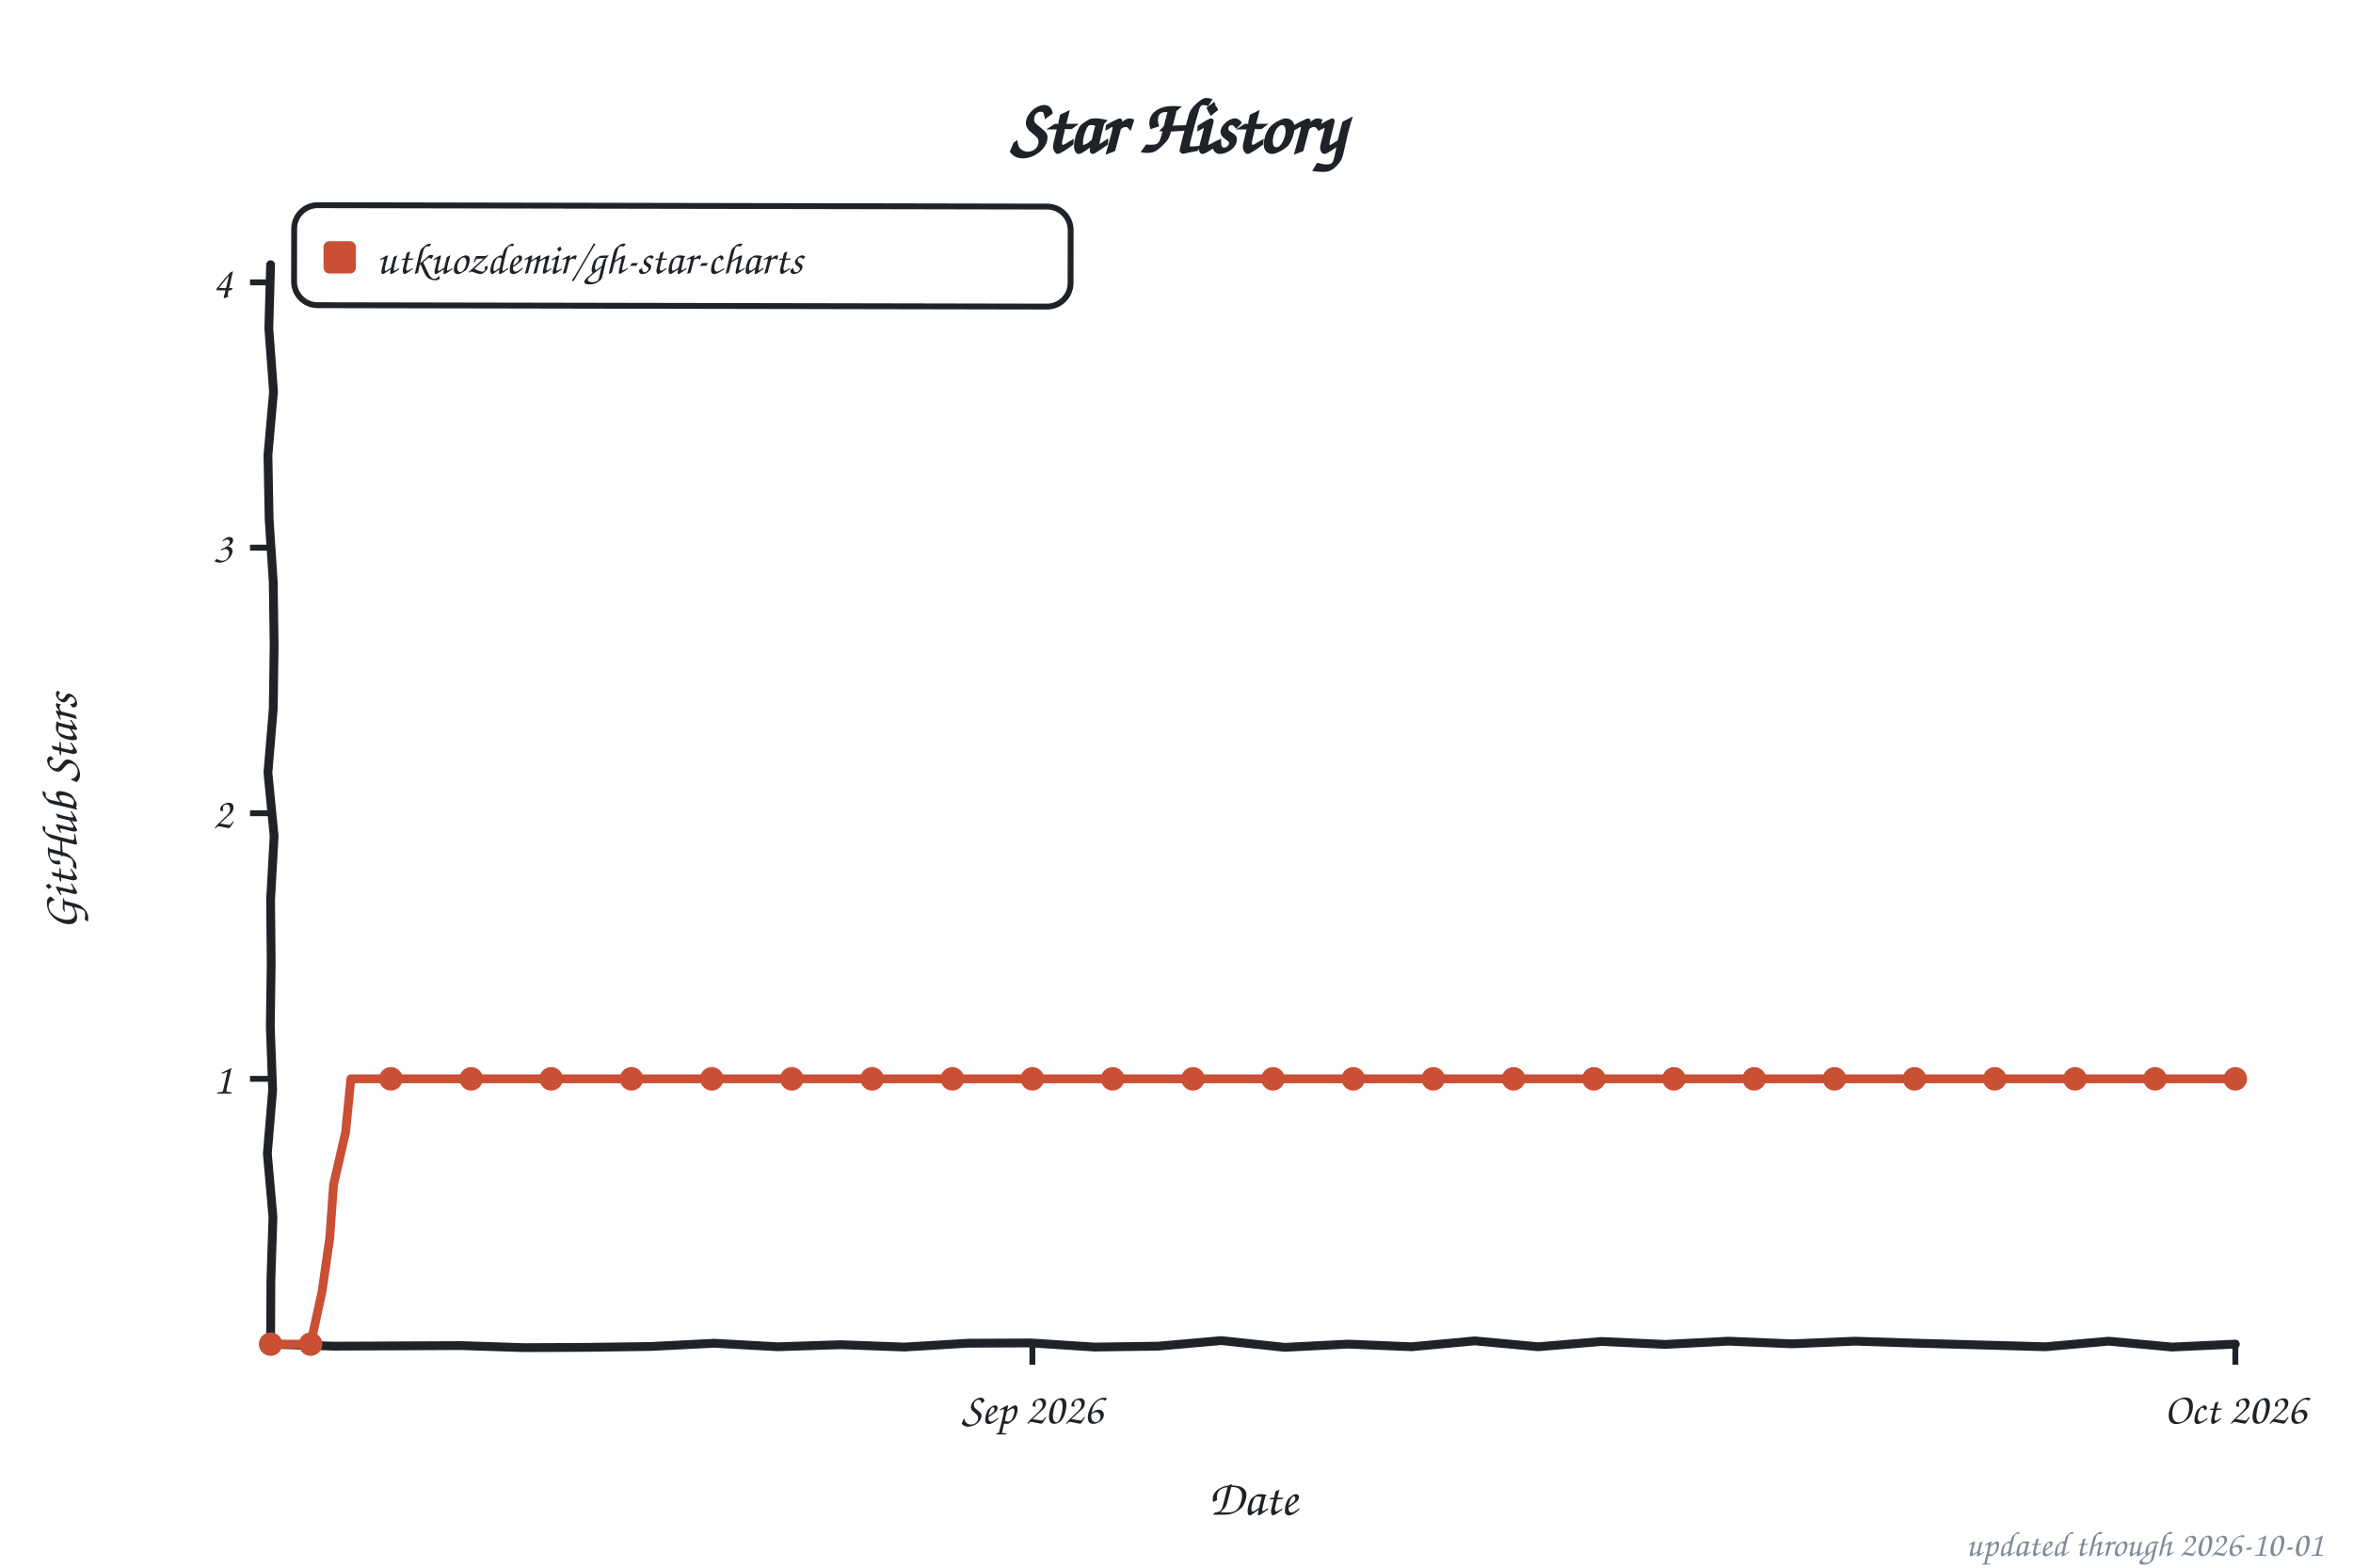
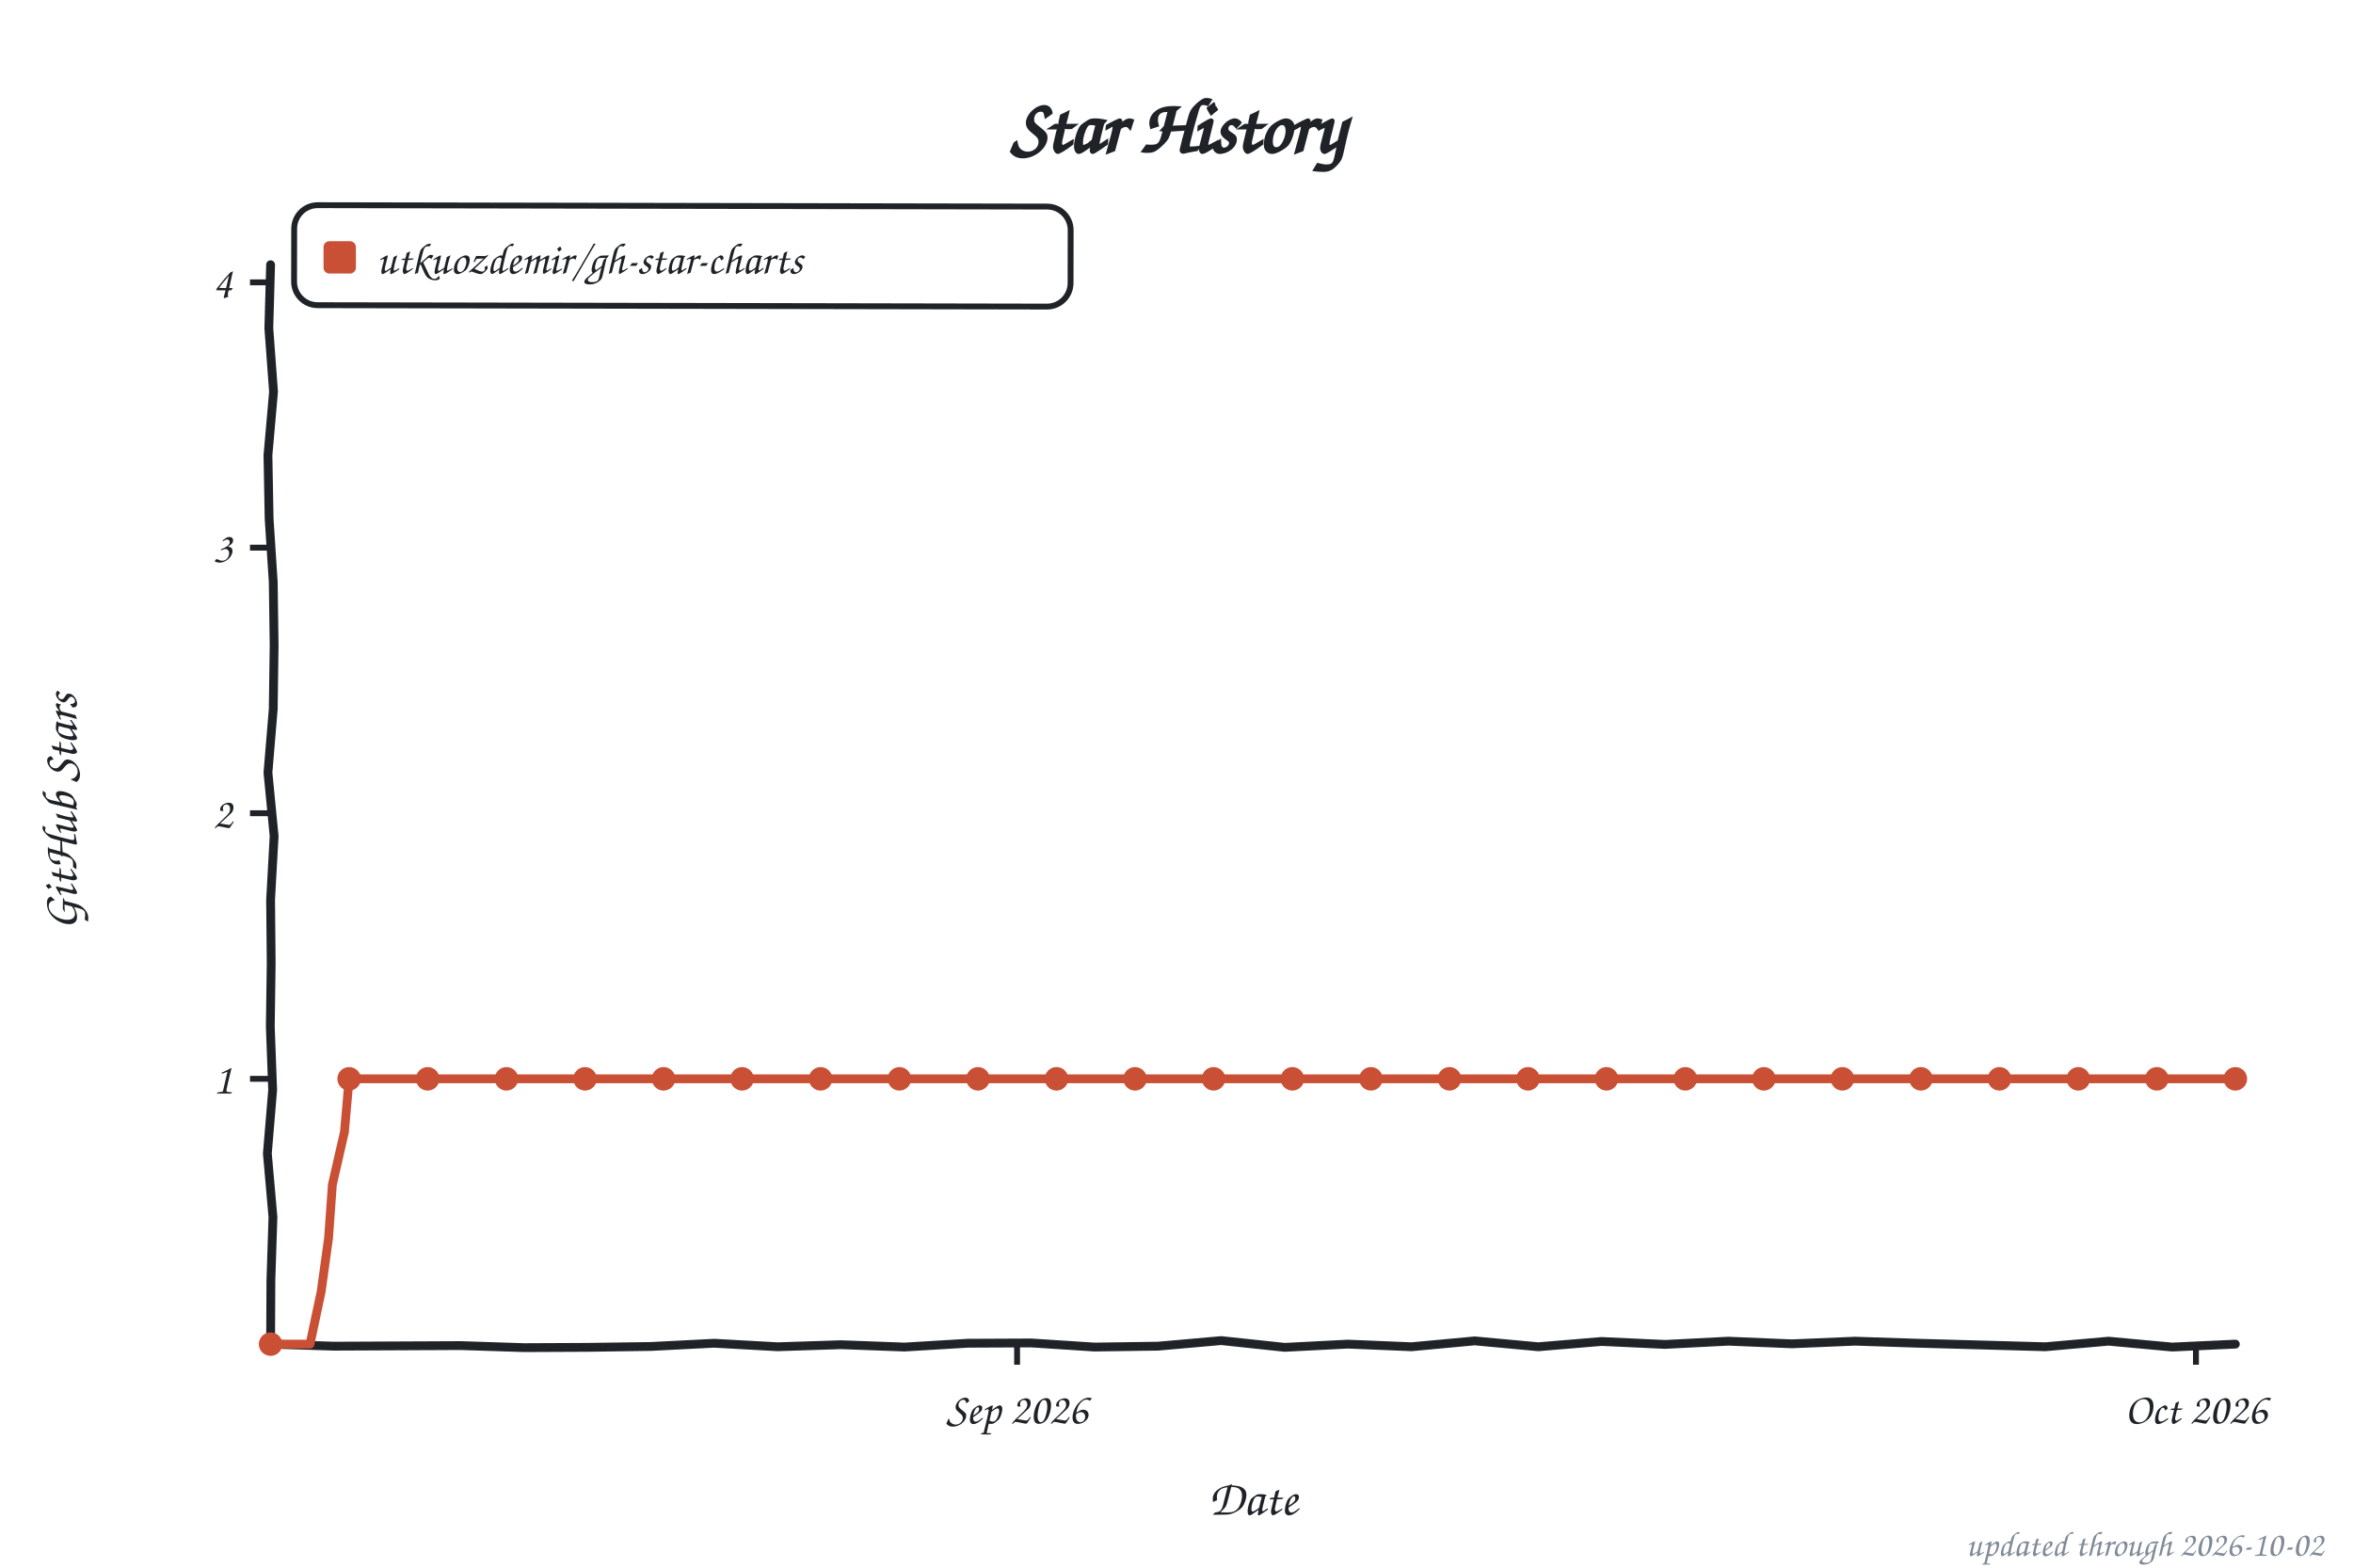
<svg xmlns="http://www.w3.org/2000/svg" width="800" height="533" viewBox="0 0 800 533" role="img" aria-label="Star history of utkuozdemir/gh-star-charts">
  <style>text{font-family:"Comic Sans MS","Chalkboard SE","Comic Neue","Marker Felt",cursive}</style>
  <text x="400" y="52" font-size="26" font-weight="bold" text-anchor="middle" fill="#1f2328">Star History</text>
  <rect x="100" y="70" width="264" height="34" rx="8" fill="none" stroke="#1f2328" stroke-width="2" transform="rotate(0.11 232 87)" />
  <rect x="110" y="82" width="11" height="11" rx="2" fill="#c94f35" />
  <text x="128" y="93" font-size="15" fill="#1f2328" textLength="225" lengthAdjust="spacingAndGlyphs">utkuozdemir/gh-star-charts</text>
  <line x1="85" y1="366.8" x2="92" y2="366.8" stroke="#1f2328" stroke-width="2" />
  <text x="79" y="371.8" font-size="15" text-anchor="end" fill="#1f2328">1</text>
  <line x1="85" y1="276.5" x2="92" y2="276.5" stroke="#1f2328" stroke-width="2" />
  <text x="79" y="281.5" font-size="15" text-anchor="end" fill="#1f2328">2</text>
  <line x1="85" y1="186.2" x2="92" y2="186.2" stroke="#1f2328" stroke-width="2" />
  <text x="79" y="191.2" font-size="15" text-anchor="end" fill="#1f2328">3</text>
  <line x1="85" y1="96.0" x2="92" y2="96.0" stroke="#1f2328" stroke-width="2" />
  <text x="79" y="101.0" font-size="15" text-anchor="end" fill="#1f2328">4</text>
-   <line x1="351.0" y1="457" x2="351.0" y2="464" stroke="#1f2328" stroke-width="2" />
-   <text x="351.0" y="484" font-size="15" text-anchor="middle" fill="#1f2328">Sep 2026</text>
-   <line x1="760.0" y1="457" x2="760.0" y2="464" stroke="#1f2328" stroke-width="2" />
-   <text x="760.0" y="484" font-size="15" text-anchor="middle" fill="#1f2328">Oct 2026</text>
+   <line x1="345.8" y1="457" x2="345.8" y2="464" stroke="#1f2328" stroke-width="2" />
+   <text x="345.8" y="484" font-size="15" text-anchor="middle" fill="#1f2328">Sep 2026</text>
+   <line x1="746.6" y1="457" x2="746.6" y2="464" stroke="#1f2328" stroke-width="2" />
+   <text x="746.6" y="484" font-size="15" text-anchor="middle" fill="#1f2328">Oct 2026</text>
  <text x="426" y="515" font-size="17" text-anchor="middle" fill="#1f2328">Date</text>
  <text x="26" y="276" font-size="17" text-anchor="middle" fill="#1f2328" transform="rotate(-90 26 276)">GitHub Stars</text>
  <path d="M 92.0,90.0 L 91.4,111.6 L 93.0,133.2 L 91.1,154.8 L 91.5,176.4 L 92.9,197.9 L 93.2,219.5 L 92.9,241.1 L 91.1,262.7 L 93.2,284.3 L 92.0,305.9 L 92.2,327.5 L 91.9,349.1 L 92.7,370.6 L 90.9,392.2 L 92.8,413.8 L 92.1,435.4 L 92.0,457.0 L 113.5,457.7 L 135.1,457.6 L 156.6,457.5 L 178.2,458.2 L 199.7,458.1 L 221.3,457.8 L 242.8,456.7 L 264.4,457.9 L 285.9,457.2 L 307.5,458.0 L 329.0,456.7 L 350.6,456.6 L 372.1,458.0 L 393.7,457.7 L 415.2,455.8 L 436.8,458.1 L 458.3,457.0 L 479.9,457.9 L 501.4,455.9 L 523.0,457.9 L 544.5,456.1 L 566.1,457.1 L 587.6,456.0 L 609.2,456.9 L 630.7,456.0 L 652.3,456.7 L 673.8,457.3 L 695.4,457.9 L 716.9,456.0 L 738.5,458.0 L 760.0,457.0" fill="none" stroke="#1f2328" stroke-width="3" stroke-linecap="round" stroke-linejoin="round" />
-   <path d="M 92.0,457.0 L 105.6,457.0 L 109.5,439.1 L 112.1,421.0 L 113.4,402.8 L 117.5,385.0 L 119.3,366.8 L 132.9,366.8 L 146.5,366.8 L 160.2,366.8 L 173.8,366.8 L 187.4,366.8 L 201.1,366.8 L 214.7,366.8 L 228.3,366.8 L 242.0,366.8 L 255.6,366.8 L 269.2,366.8 L 282.9,366.8 L 296.5,366.8 L 310.1,366.8 L 323.8,366.8 L 337.4,366.8 L 351.0,366.8 L 364.7,366.8 L 378.3,366.8 L 391.9,366.8 L 405.6,366.8 L 419.2,366.8 L 432.8,366.8 L 446.4,366.8 L 460.1,366.8 L 473.7,366.8 L 487.3,366.8 L 501.0,366.8 L 514.6,366.8 L 528.2,366.8 L 541.9,366.8 L 555.5,366.8 L 569.1,366.8 L 582.8,366.8 L 596.4,366.8 L 610.0,366.8 L 623.7,366.8 L 637.3,366.8 L 650.9,366.8 L 664.6,366.8 L 678.2,366.8 L 691.8,366.8 L 705.5,366.8 L 719.1,366.8 L 732.7,366.8 L 746.4,366.8 L 760.0,366.8" fill="none" stroke="#c94f35" stroke-width="3" stroke-linecap="round" stroke-linejoin="round" />
+   <path d="M 92.0,457.0 L 105.4,457.0 L 109.2,439.1 L 111.7,421.0 L 113.0,402.8 L 117.1,384.9 L 118.7,366.8 L 132.1,366.8 L 145.4,366.8 L 158.8,366.8 L 172.2,366.8 L 185.5,366.8 L 198.9,366.8 L 212.2,366.8 L 225.6,366.8 L 239.0,366.8 L 252.3,366.8 L 265.7,366.8 L 279.0,366.8 L 292.4,366.8 L 305.8,366.8 L 319.1,366.8 L 332.5,366.8 L 345.8,366.8 L 359.2,366.8 L 372.6,366.8 L 385.9,366.8 L 399.3,366.8 L 412.6,366.8 L 426.0,366.8 L 439.4,366.8 L 452.7,366.8 L 466.1,366.8 L 479.4,366.8 L 492.8,366.8 L 506.2,366.8 L 519.5,366.8 L 532.9,366.8 L 546.2,366.8 L 559.6,366.8 L 573.0,366.8 L 586.3,366.8 L 599.7,366.8 L 613.0,366.8 L 626.4,366.8 L 639.8,366.8 L 653.1,366.8 L 666.5,366.8 L 679.8,366.8 L 693.2,366.8 L 706.6,366.8 L 719.9,366.8 L 733.3,366.8 L 746.6,366.8 L 760.0,366.8" fill="none" stroke="#c94f35" stroke-width="3" stroke-linecap="round" stroke-linejoin="round" />
  <circle cx="92.0" cy="457.0" r="4" fill="#c94f35" />
-   <circle cx="105.6" cy="457.0" r="4" fill="#c94f35" />
-   <circle cx="132.9" cy="366.8" r="4" fill="#c94f35" />
-   <circle cx="160.2" cy="366.8" r="4" fill="#c94f35" />
-   <circle cx="187.4" cy="366.8" r="4" fill="#c94f35" />
-   <circle cx="214.7" cy="366.8" r="4" fill="#c94f35" />
-   <circle cx="242.0" cy="366.8" r="4" fill="#c94f35" />
-   <circle cx="269.2" cy="366.8" r="4" fill="#c94f35" />
-   <circle cx="296.5" cy="366.8" r="4" fill="#c94f35" />
-   <circle cx="323.8" cy="366.8" r="4" fill="#c94f35" />
-   <circle cx="351.0" cy="366.8" r="4" fill="#c94f35" />
-   <circle cx="378.3" cy="366.8" r="4" fill="#c94f35" />
-   <circle cx="405.6" cy="366.8" r="4" fill="#c94f35" />
-   <circle cx="432.8" cy="366.8" r="4" fill="#c94f35" />
-   <circle cx="460.1" cy="366.8" r="4" fill="#c94f35" />
-   <circle cx="487.3" cy="366.8" r="4" fill="#c94f35" />
-   <circle cx="514.6" cy="366.8" r="4" fill="#c94f35" />
-   <circle cx="541.9" cy="366.8" r="4" fill="#c94f35" />
-   <circle cx="569.1" cy="366.8" r="4" fill="#c94f35" />
-   <circle cx="596.4" cy="366.8" r="4" fill="#c94f35" />
-   <circle cx="623.7" cy="366.8" r="4" fill="#c94f35" />
-   <circle cx="650.9" cy="366.8" r="4" fill="#c94f35" />
-   <circle cx="678.2" cy="366.8" r="4" fill="#c94f35" />
-   <circle cx="705.5" cy="366.8" r="4" fill="#c94f35" />
-   <circle cx="732.7" cy="366.8" r="4" fill="#c94f35" />
+   <circle cx="118.7" cy="366.8" r="4" fill="#c94f35" />
+   <circle cx="145.4" cy="366.8" r="4" fill="#c94f35" />
+   <circle cx="172.2" cy="366.8" r="4" fill="#c94f35" />
+   <circle cx="198.9" cy="366.8" r="4" fill="#c94f35" />
+   <circle cx="225.6" cy="366.8" r="4" fill="#c94f35" />
+   <circle cx="252.3" cy="366.8" r="4" fill="#c94f35" />
+   <circle cx="279.0" cy="366.8" r="4" fill="#c94f35" />
+   <circle cx="305.8" cy="366.8" r="4" fill="#c94f35" />
+   <circle cx="332.5" cy="366.8" r="4" fill="#c94f35" />
+   <circle cx="359.2" cy="366.8" r="4" fill="#c94f35" />
+   <circle cx="385.9" cy="366.8" r="4" fill="#c94f35" />
+   <circle cx="412.6" cy="366.8" r="4" fill="#c94f35" />
+   <circle cx="439.4" cy="366.8" r="4" fill="#c94f35" />
+   <circle cx="466.1" cy="366.8" r="4" fill="#c94f35" />
+   <circle cx="492.8" cy="366.8" r="4" fill="#c94f35" />
+   <circle cx="519.5" cy="366.8" r="4" fill="#c94f35" />
+   <circle cx="546.2" cy="366.8" r="4" fill="#c94f35" />
+   <circle cx="573.0" cy="366.8" r="4" fill="#c94f35" />
+   <circle cx="599.7" cy="366.8" r="4" fill="#c94f35" />
+   <circle cx="626.4" cy="366.8" r="4" fill="#c94f35" />
+   <circle cx="653.1" cy="366.8" r="4" fill="#c94f35" />
+   <circle cx="679.8" cy="366.8" r="4" fill="#c94f35" />
+   <circle cx="706.6" cy="366.8" r="4" fill="#c94f35" />
+   <circle cx="733.3" cy="366.8" r="4" fill="#c94f35" />
  <circle cx="760.0" cy="366.8" r="4" fill="#c94f35" />
-   <text x="790" y="529" font-size="12" text-anchor="end" fill="#818b98">updated through 2026-10-01</text>
+   <text x="790" y="529" font-size="12" text-anchor="end" fill="#818b98">updated through 2026-10-02</text>
</svg>
